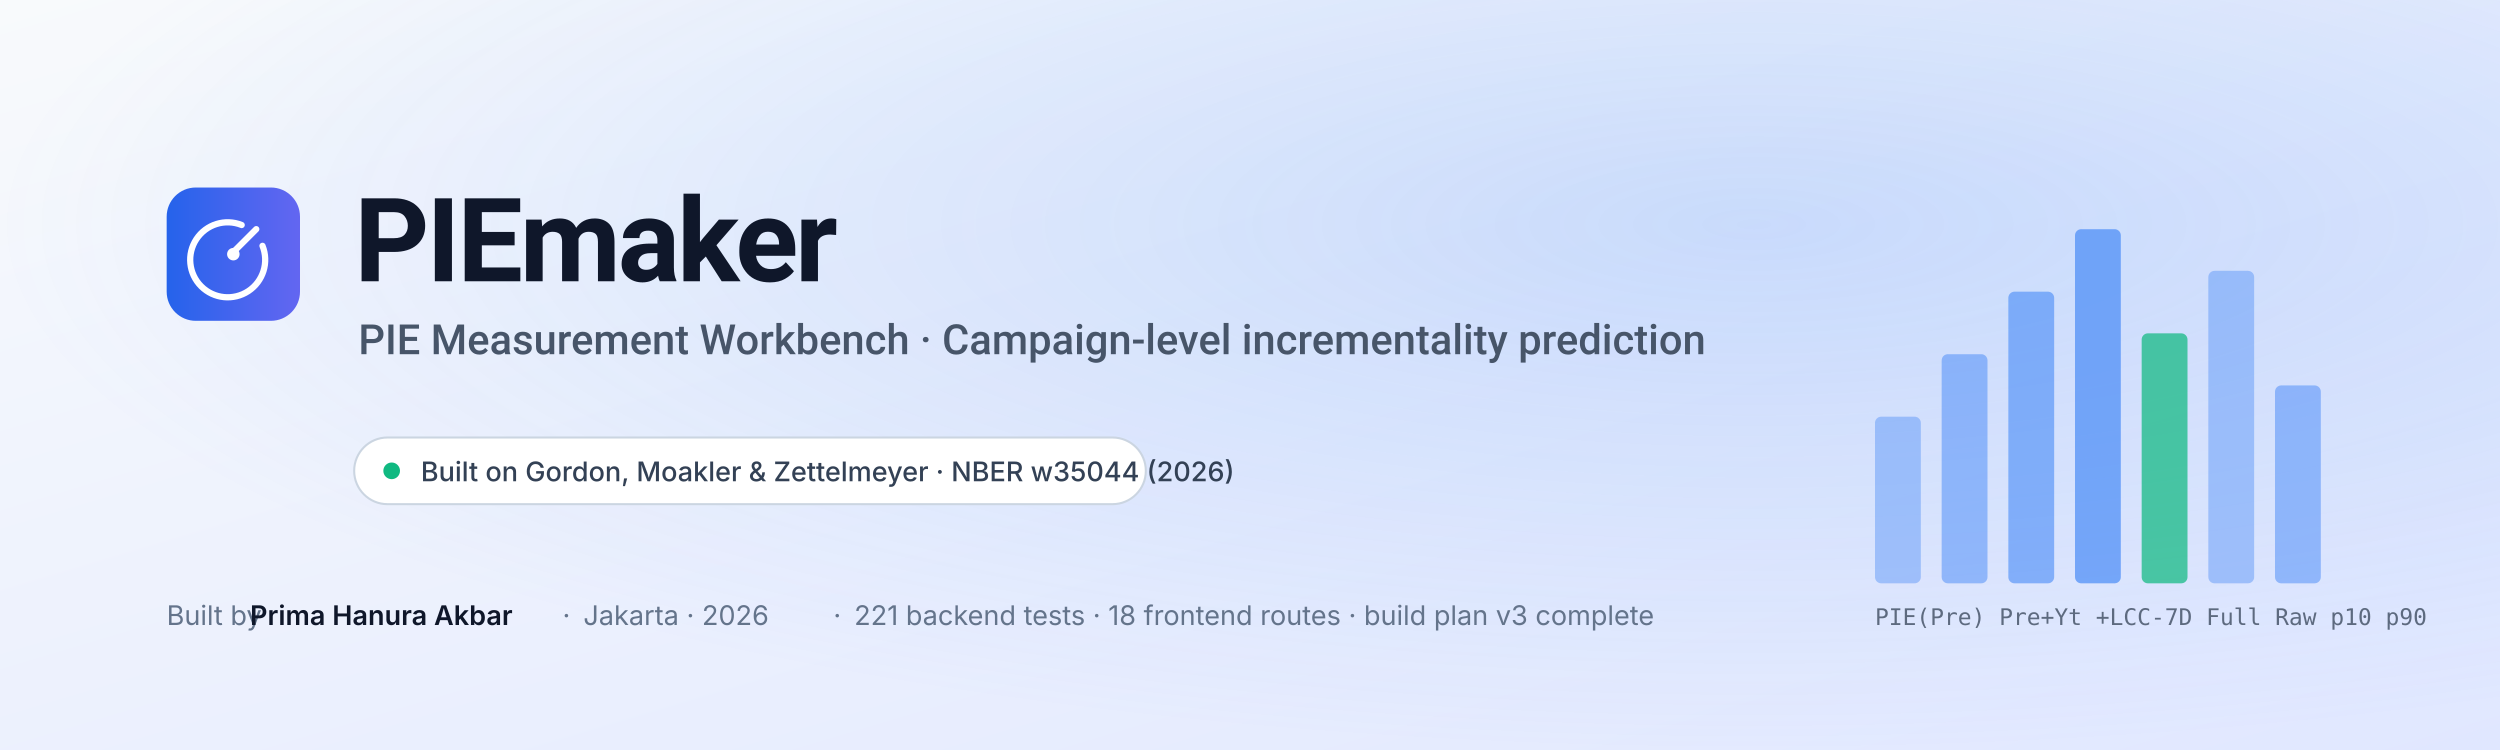
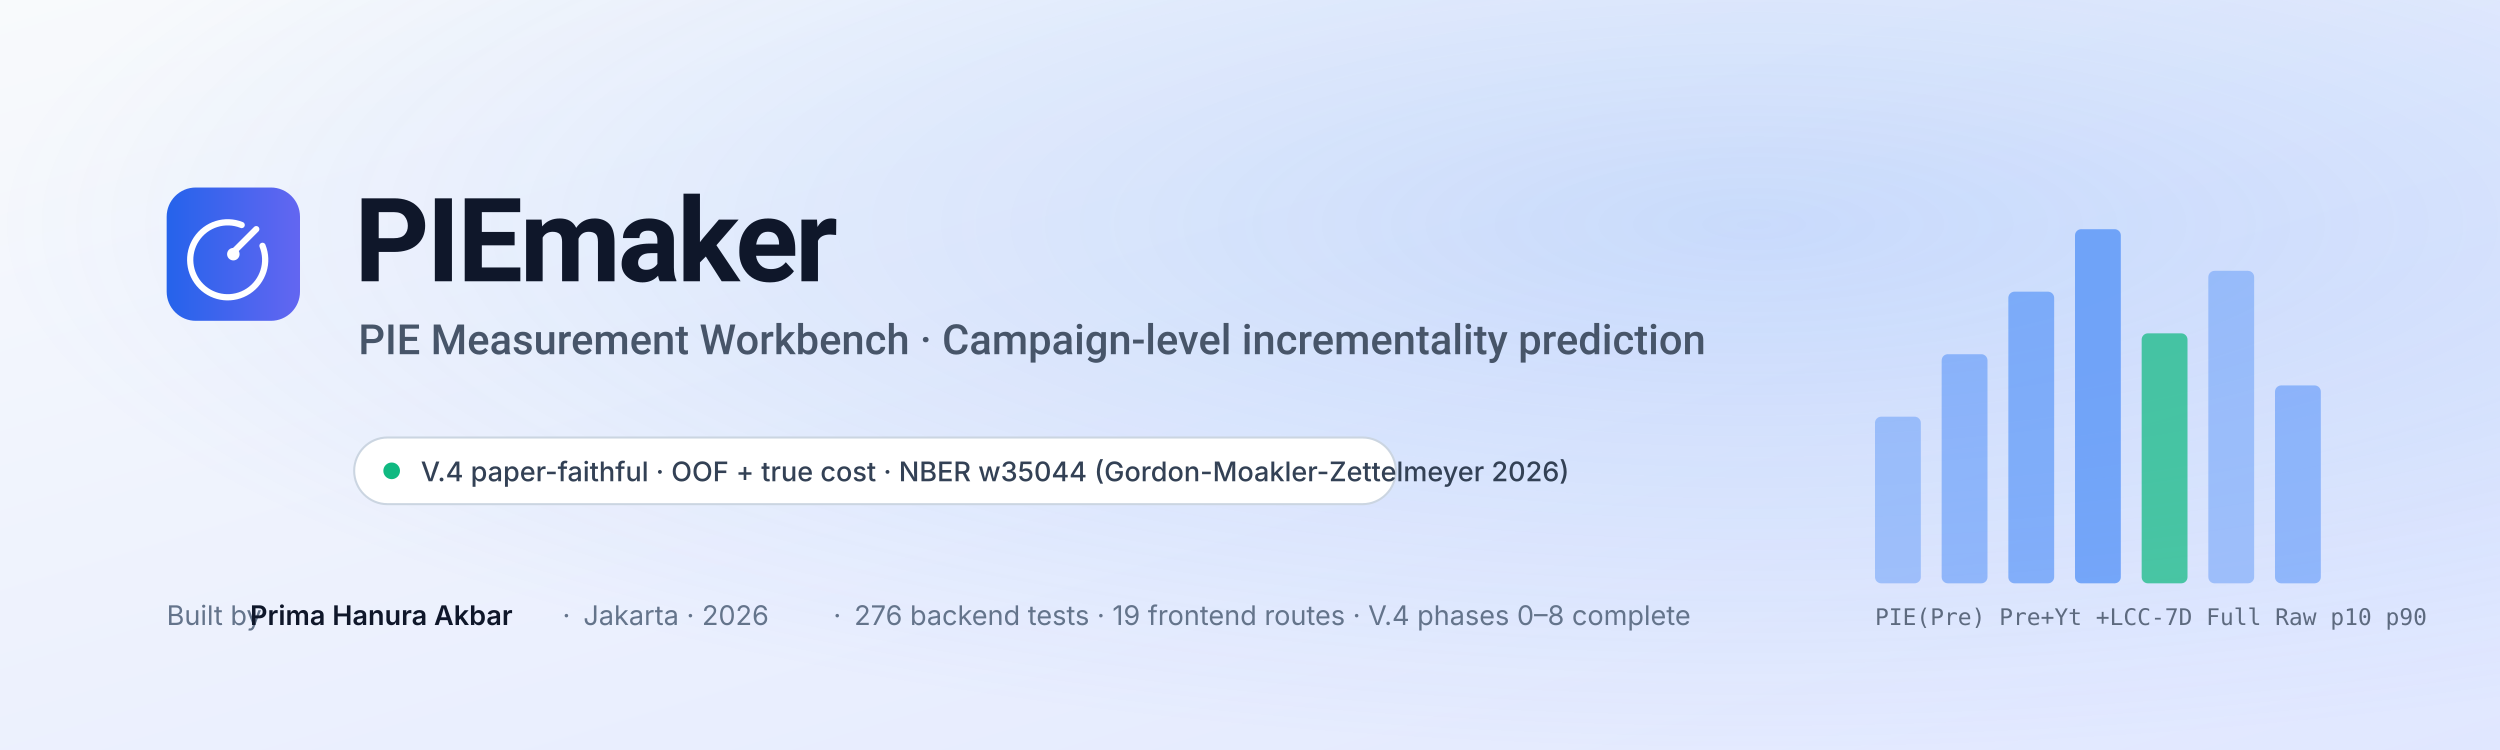
<svg xmlns="http://www.w3.org/2000/svg" viewBox="0 0 1200 360" width="1200" height="360">
  <defs>
    <linearGradient id="bg" x1="0" y1="0" x2="1" y2="1">
      <stop offset="0%" stop-color="#f8fafc" />
      <stop offset="100%" stop-color="#e0e7ff" />
    </linearGradient>
    <linearGradient id="accent" x1="0" y1="0" x2="1" y2="0">
      <stop offset="0%" stop-color="#2563eb" />
      <stop offset="100%" stop-color="#6366f1" />
    </linearGradient>
    <radialGradient id="glow" cx="0.7" cy="0.3" r="0.7">
      <stop offset="0%" stop-color="#3b82f6" stop-opacity="0.20" />
      <stop offset="100%" stop-color="#3b82f6" stop-opacity="0" />
    </radialGradient>
  </defs>
  <rect width="1200" height="360" fill="url(#bg)" />
  <rect width="1200" height="360" fill="url(#glow)" />
  <g transform="translate(900,80)" opacity="0.85">
    <rect x="0" y="120" width="22" height="80" rx="3" fill="#3b82f6" opacity="0.45" />
    <rect x="32" y="90" width="22" height="110" rx="3" fill="#3b82f6" opacity="0.55" />
    <rect x="64" y="60" width="22" height="140" rx="3" fill="#3b82f6" opacity="0.65" />
    <rect x="96" y="30" width="22" height="170" rx="3" fill="#3b82f6" opacity="0.75" />
    <rect x="128" y="80" width="22" height="120" rx="3" fill="#10b981" opacity="0.85" />
    <rect x="160" y="50" width="22" height="150" rx="3" fill="#3b82f6" opacity="0.45" />
    <rect x="192" y="105" width="22" height="95" rx="3" fill="#3b82f6" opacity="0.55" />
    <text x="0" y="220" font-family="ui-monospace,Menlo,Consolas,monospace" font-size="11" fill="#475569">PIE(Pre)  Pre+Yt  +LCC-7D  Full   Raw   p10   p90</text>
  </g>
  <g transform="translate(80,90)">
    <rect x="0" y="0" width="64" height="64" rx="14" fill="url(#accent)" />
    <g transform="translate(14,14)" stroke="white" stroke-width="3" fill="none" stroke-linecap="round" stroke-linejoin="round">
      <path d="M22 4 a18 18 0 1 0 10 10" />
      <circle cx="18" cy="18" r="3" fill="white" stroke="none" />
      <path d="M19 16 L29 6" />
    </g>
  </g>
  <text x="170" y="135" font-family="-apple-system,BlinkMacSystemFont,Segoe UI,Roboto,Helvetica,Arial,sans-serif" font-size="56" font-weight="700" fill="#0f172a" letter-spacing="-1.5">PIEmaker</text>
  <text x="172" y="170" font-family="-apple-system,BlinkMacSystemFont,Segoe UI,Roboto,Helvetica,Arial,sans-serif" font-size="20" font-weight="500" fill="#475569">PIE Measurement Workbench · Campaign-level incrementality prediction</text>
  <g transform="translate(170,210)">
-     <rect x="0" y="0" width="380" height="32" rx="16" fill="white" stroke="#cbd5e1" stroke-width="1" />
+     <rect x="0" y="0" width="500" height="32" rx="16" fill="white" stroke="#cbd5e1" stroke-width="1" />
    <circle cx="18" cy="16" r="4" fill="#10b981" />
-     <text x="32" y="21" font-family="-apple-system,Segoe UI,sans-serif" font-size="13" font-weight="500" fill="#334155">Built on Gordon, Moakler &amp; Zettelmeyer · NBER w35044 (2026)</text>
+     <text x="32" y="21" font-family="-apple-system,Segoe UI,sans-serif" font-size="13" font-weight="500" fill="#334155">V.4 paper-faithful · OOF + true cost · NBER w35044 (Gordon-Moakler-Zettelmeyer 2026)</text>
  </g>
  <g transform="translate(80,300)">
    <text font-family="-apple-system,Segoe UI,sans-serif" font-size="13" fill="#64748b">Built by</text>
    <text x="40" font-family="-apple-system,Segoe UI,sans-serif" font-size="13" font-weight="600" fill="#0f172a">Prima Hanura Akbar</text>
    <text x="190" font-family="-apple-system,Segoe UI,sans-serif" font-size="13" fill="#64748b">·</text>
    <text x="200" font-family="-apple-system,Segoe UI,sans-serif" font-size="13" fill="#64748b">Jakarta · 2026</text>
    <text x="320" font-family="-apple-system,Segoe UI,sans-serif" font-size="13" fill="#64748b">·</text>
-     <text x="330" font-family="-apple-system,Segoe UI,sans-serif" font-size="13" fill="#64748b">221 backend tests · 18 frontend routes · build plan v3 complete</text>
+     <text x="330" font-family="-apple-system,Segoe UI,sans-serif" font-size="13" fill="#64748b">276 backend tests · 19 frontend routes · V.4 phases 0–8 complete</text>
  </g>
</svg>
